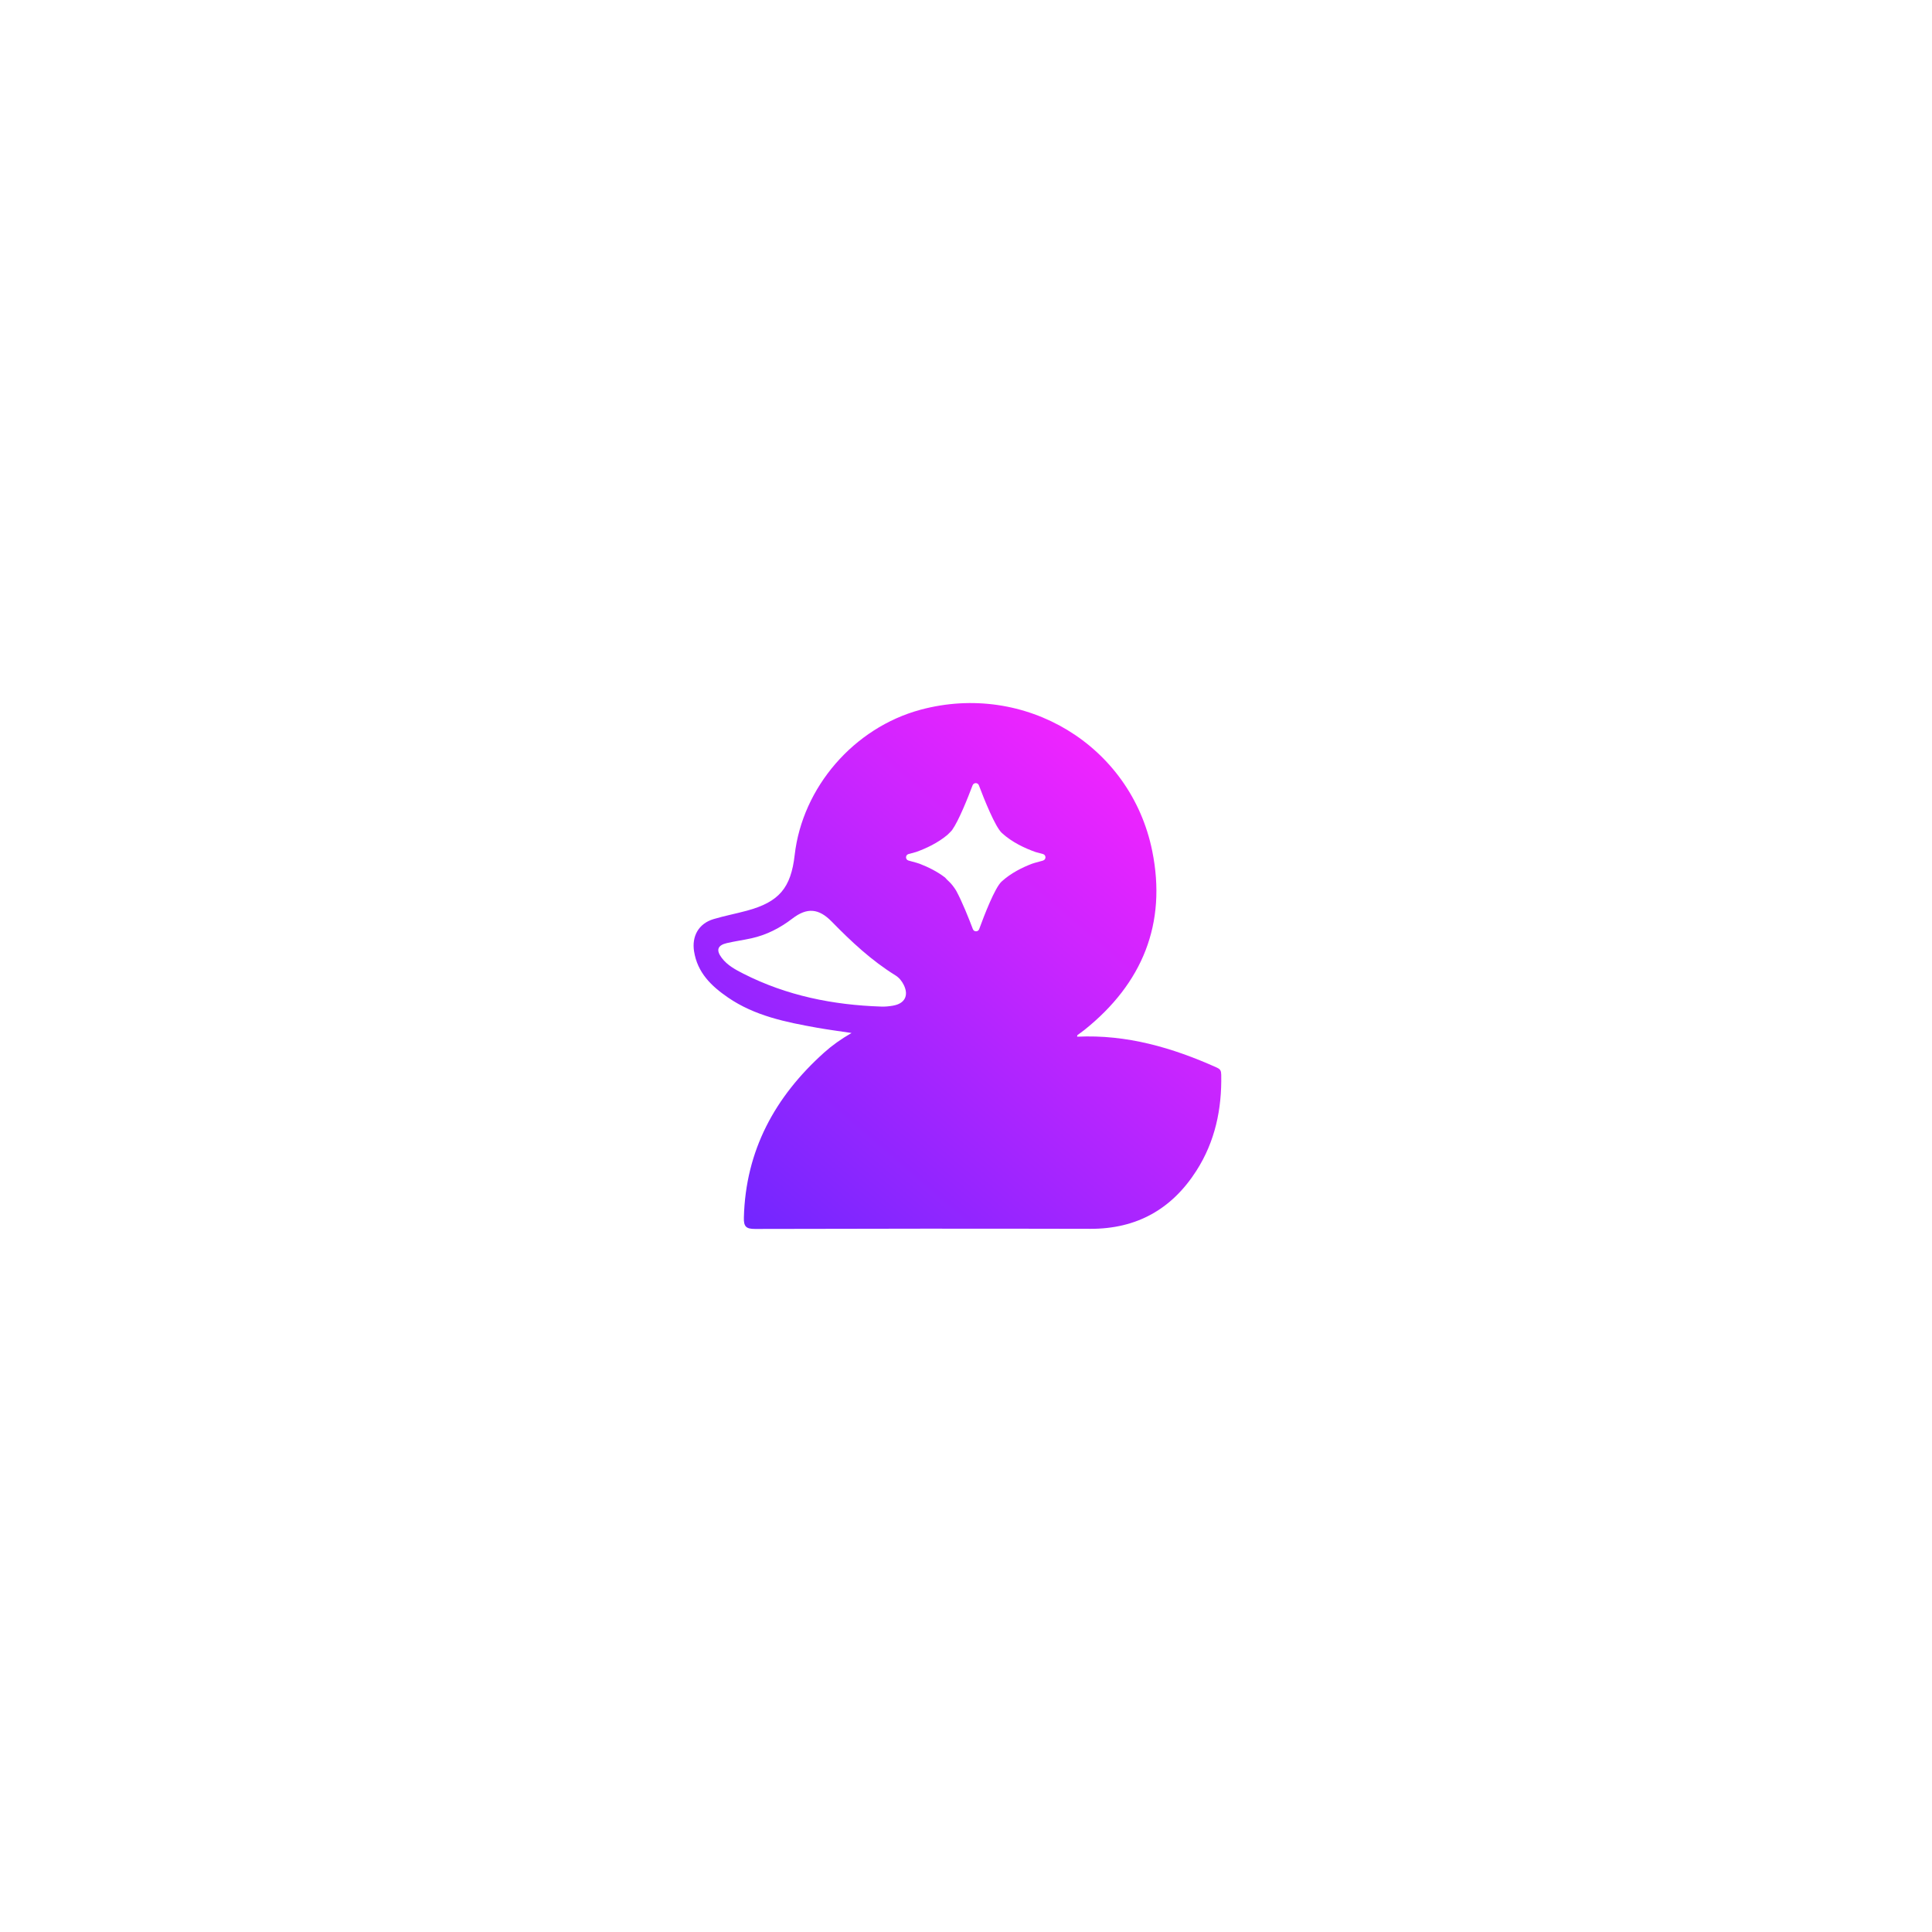
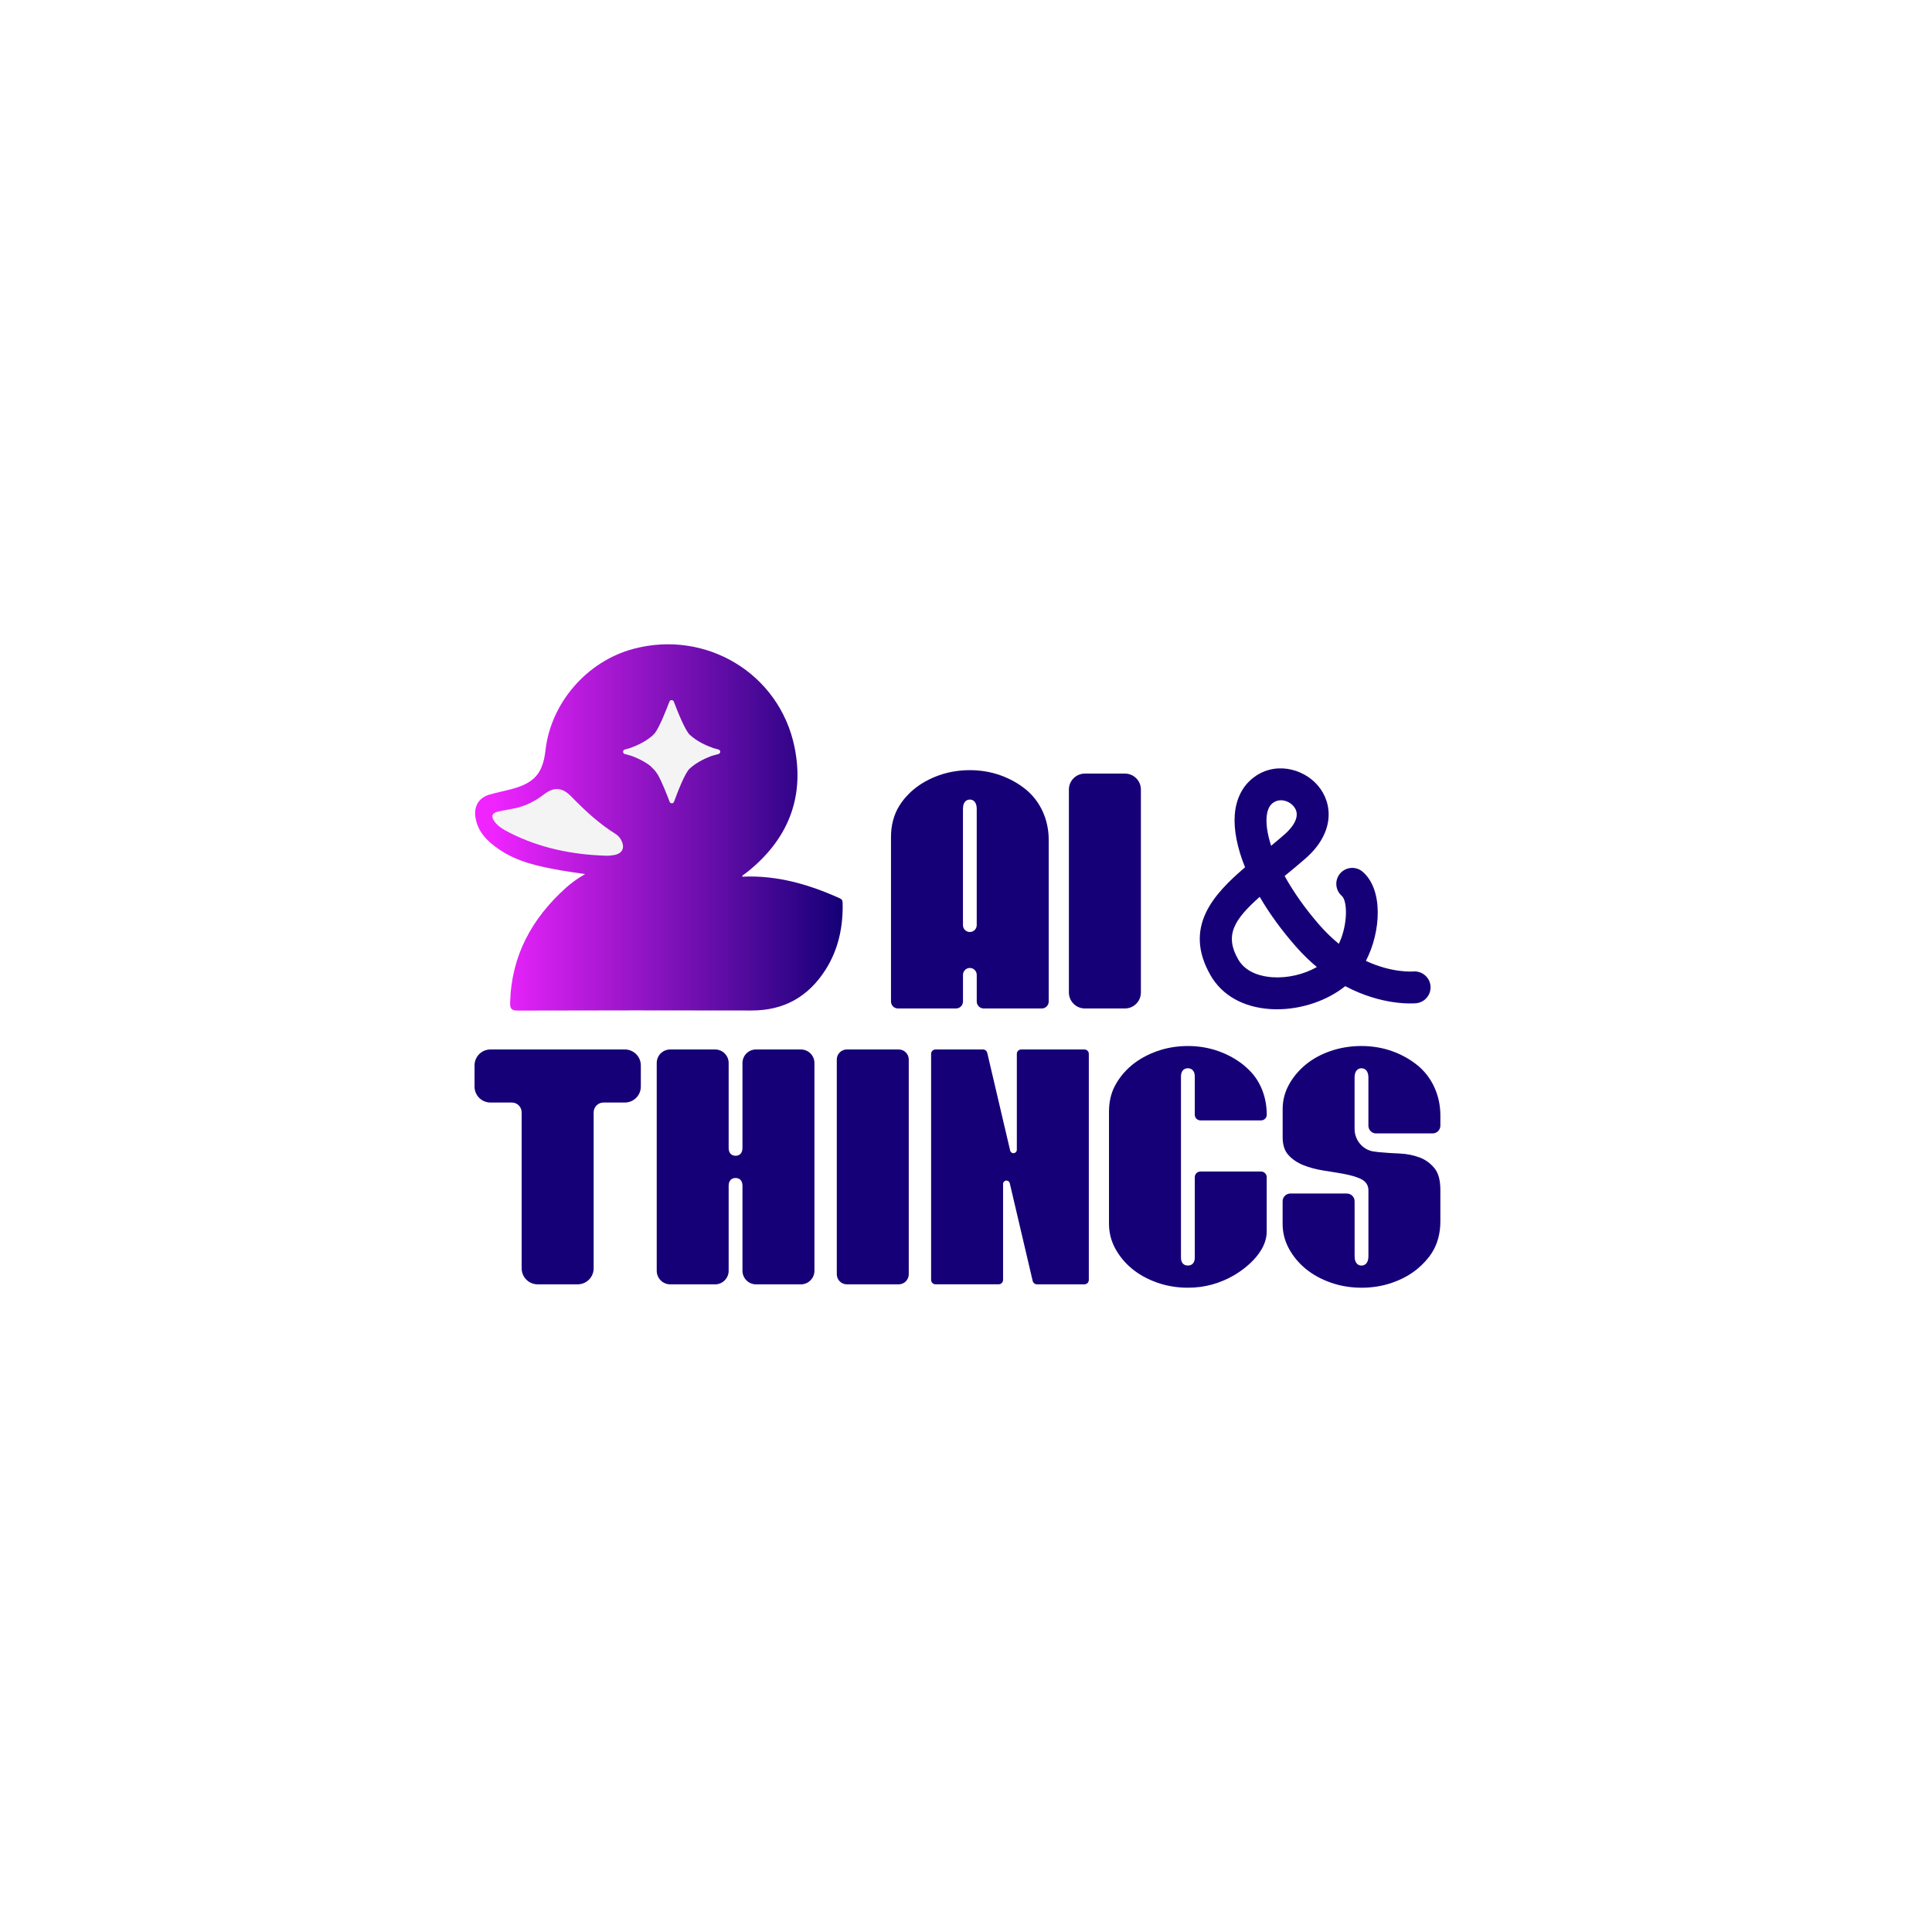
<svg xmlns="http://www.w3.org/2000/svg" id="Layer_1" data-name="Layer 1" viewBox="0 0 1000 1000">
  <defs>
    <style>
      .cls-1 {
+         fill: #f4f4f4;
+       }
+ 
+       .cls-2 {
+         fill: #160078;
+       }
+ 
+       .cls-3 {
        fill: url(#linear-gradient);
      }
    </style>
-     <linearGradient id="linear-gradient" x1="400.48" y1="647.23" x2="600.72" y2="414.06" gradientUnits="userSpaceOnUse">
-       <stop offset="0" stop-color="#7226ff" />
+     <linearGradient id="linear-gradient" x1="434.56" y1="428.28" x2="254.67" y2="428.28" gradientUnits="userSpaceOnUse">
+       <stop offset="0" stop-color="#160078" />
      <stop offset="1" stop-color="#f024ff" />
    </linearGradient>
  </defs>
-   <path class="cls-1" d="M629.75,552.54c-22.91-10.27-46.54-17.17-72.24-15.95.12-.61.1-.78.18-.84,1.2-.9,2.45-1.74,3.63-2.68,29.98-23.97,42.71-55.02,35.06-92.67-11.14-54.83-65.97-87.63-120-73.02-34.39,9.3-61.05,40.11-65.06,75.2-1.95,17.05-8.08,24.26-24.65,28.77-5.74,1.56-11.62,2.67-17.32,4.37-7.74,2.31-11.33,8.83-10.11,16.66,1.73,11.08,8.96,18.02,17.54,23.91,13.89,9.54,29.99,12.78,46.17,15.67,5.65,1.01,11.34,1.74,17.81,2.71-5.6,3.24-10.1,6.46-14.21,10.15-25.42,22.83-40.64,50.61-41.52,85.44-.12,4.56,1.12,5.85,5.74,5.84,57.86-.16,115.72-.2,173.58-.06,23.95.06,42.11-10.1,54.89-30.05,9.68-15.1,13.21-31.87,12.87-49.65-.04-2.11-.41-2.92-2.37-3.79ZM462.32,520.51c-2.1.36-4.16.58-6.27.49-24.92-.82-48.9-5.64-71.28-17.02-4.12-2.1-8.29-4.33-11.18-8.15-3.06-4.04-2.22-6.55,2.65-7.69,4.21-.98,8.52-1.55,12.75-2.49,7.84-1.74,14.77-5.32,21.17-10.22,7.54-5.78,13.59-5.31,20.31,1.56,10.11,10.35,20.61,20.18,32.98,27.84,1.94,1.2,3.37,2.98,4.38,5.05,2.65,5.44.42,9.59-5.5,10.61ZM539.86,445.44l-4.18,1.15c-.44.16-.89.29-1.34.42,0,0-.01,0-.02,0-5.17,1.96-11.16,4.93-15.91,9.3-3.46,3.19-8.91,17.26-11.59,24.6-.55,1.52-2.69,1.52-3.26.01-2.03-5.38-5.6-14.36-8.72-20.04h0c-1.17-1.85-2.38-3.43-3.62-4.57-.81-.74-1.48-1.43-2.05-2.09-.01-.01-.02-.02-.04-.04-4.15-3.17-8.89-5.47-13.11-7.09-.44-.14-1.15-.38-1.6-.52l-4.18-1.15c-1.71-.47-1.7-2.89,0-3.36l3.78-1.03s.01,0,.02,0c5.13-1.8,11.34-4.67,16.4-8.95,0,0,.01,0,.02-.02.28-.3.58-.6.92-.91.48-.44.95-.95,1.42-1.51,0,0,0,0,0,0,3.46-4.85,8.16-16.68,10.61-23.16.57-1.5,2.69-1.52,3.25-.02,2.77,7.32,8.43,21.5,11.91,24.7,5.23,4.81,11.99,7.94,17.48,9.87,0,0,.01,0,.02,0l3.78,1.03c1.71.47,1.71,2.89,0,3.36Z" />
+   <g>
+     <path class="cls-3" d="M384.18,453.77c17.9-.85,34.36,3.95,50.32,11.11,1.36.61,1.62,1.17,1.65,2.64.24,12.38-2.22,24.07-8.96,34.58-8.91,13.9-21.56,20.97-38.24,20.93-40.3-.1-80.61-.07-120.91.04-3.22,0-4.08-.89-4-4.07.61-24.26,11.21-43.61,28.92-59.51,2.86-2.57,6-4.81,9.9-7.07-4.51-.68-8.47-1.19-12.41-1.89-11.27-2.01-22.48-4.27-32.16-10.91-5.97-4.1-11.01-8.94-12.21-16.65-.85-5.46,1.65-10,7.04-11.61,3.97-1.18,8.06-1.95,12.06-3.04,11.54-3.14,15.81-8.16,17.17-20.04,2.79-24.45,21.36-45.91,45.32-52.38,37.63-10.17,75.83,12.67,83.59,50.86,5.33,26.23-3.54,47.86-24.42,64.55-.82.65-1.69,1.24-2.53,1.87-.05.04-.04.16-.12.58Z" />
+     <g>
+       <path class="cls-1" d="M313.51,442.91c-17.36-.57-34.06-3.93-49.65-11.85-2.87-1.46-5.77-3.01-7.78-5.67-2.13-2.82-1.55-4.57,1.84-5.36,2.94-.68,5.94-1.08,8.88-1.73,5.46-1.22,10.29-3.7,14.74-7.12,5.25-4.02,9.47-3.7,14.14,1.09,7.04,7.21,14.36,14.06,22.97,19.39,1.35.84,2.35,2.08,3.05,3.52,1.85,3.79.29,6.68-3.83,7.39-1.46.25-2.9.4-4.37.34Z" />
+       <path class="cls-1" d="M369.25,387.22h-.02c-3.83-1.35-8.53-3.53-12.18-6.88-2.42-2.23-6.37-12.11-8.29-17.2-.4-1.05-1.87-1.04-2.27.01-1.7,4.51-4.98,12.75-7.39,16.13h0c-.33.4-.66.75-.99,1.06-.23.21-.44.42-.64.63,0,0,0,0-.01.01-3.53,2.98-7.85,4.98-11.42,6.24h-.01s-2.63.72-2.63.72c-1.19.32-1.19,2.01,0,2.34l2.91.8c.31.1.8.26,1.11.36,2.94,1.13,6.24,2.73,9.13,4.94,0,0,.02.02.03.03.4.45.87.93,1.43,1.45.86.79,1.71,1.89,2.52,3.17h0c2.18,3.97,4.66,10.23,6.07,13.97.4,1.05,1.88,1.05,2.27,0,1.87-5.12,5.66-14.92,8.08-17.14,3.3-3.04,7.48-5.11,11.08-6.48h.02c.32-.09.63-.19.93-.3l2.91-.8c1.19-.33,1.19-2.02,0-2.34l-2.63-.72Z" />
+     </g>
+   </g>
+   <path class="cls-2" d="M731.48,502.83c-.11,0-10.86.91-24.49-5.48,7.84-15.15,9.07-36.85-1.67-46.12-3.45-2.98-8.67-2.59-11.65.85-2.97,3.44-2.59,8.67.86,11.65,2.91,2.51,3.23,14.77-1.54,24.79-3.39-2.74-6.63-5.87-9.67-9.31-7.25-8.21-13.59-17.11-18.4-25.8,3.64-2.97,7.21-5.92,10.81-9.07,15.3-13.38,14.22-28.62,6.36-37.79-7.68-8.97-22.92-12.81-34.15-3.38-5.19,4.36-8.24,10.79-8.83,18.6-.58,7.73,1.26,17.1,5.33,27.14-16.35,13.97-32.16,30.99-17.86,55.91,5.91,10.31,16.84,16.51,30.78,17.46,1.19.08,2.39.12,3.59.12h.06c12.8,0,25.92-4.46,35.29-11.97,19.06,10.12,34.93,9,36.71,8.84,4.49-.43,7.82-4.45,7.42-8.96-.4-4.48-4.41-7.85-8.94-7.49ZM664.86,431.91c-2.3,2.01-4.62,3.96-6.92,5.86-1.84-5.63-2.66-10.71-2.35-14.77.25-3.32,1.25-5.74,2.97-7.18,1.26-1.05,2.79-1.61,4.44-1.61,2.41,0,4.93,1.18,6.55,3.09,4.65,5.43-1.73,12.03-4.69,14.62ZM681.61,500.54c-6.78,3.86-15.29,5.82-23.13,5.27-4.78-.33-13.43-1.96-17.58-9.2-7.17-12.49-2.21-20.56,11.12-32.4,5.14,8.81,11.5,17.52,18.92,25.93,3.36,3.8,6.94,7.29,10.67,10.4Z" />
+   <path class="cls-2" d="M531.05,408.69c-3.88-3.18-8.28-5.61-13.21-7.39-9.89-3.56-21.78-3.56-31.83,0-4.99,1.78-9.35,4.21-12.99,7.22-3.07,2.53-5.63,5.47-7.63,8.71-2.75,4.47-4.21,9.95-4.21,15.88v85.26c0,1.99,1.62,3.61,3.59,3.61h30.06c2,0,3.61-1.62,3.61-3.61v-13.77c0-1.97,1.59-3.59,3.56-3.59s3.56,1.62,3.56,3.59v13.77c0,1.99,1.62,3.61,3.61,3.61h30.06c1.97,0,3.58-1.62,3.58-3.61v-83.75c0-10.32-4.29-19.76-11.75-25.93ZM505.55,478.85c0,1.97-1.59,3.56-3.56,3.56s-3.56-1.59-3.56-3.56v-60.08c0-4.42,2.48-4.91,3.56-4.91s3.56.49,3.56,4.91v60.08Z" />
+   <path class="cls-2" d="M582.27,400.41h-20.76c-4.53,0-8.25,3.69-8.25,8.25v105.07c0,4.53,3.72,8.25,8.25,8.25h20.76c4.56,0,8.25-3.72,8.25-8.25v-105.07c0-4.56-3.69-8.25-8.25-8.25Z" />
+   <path class="cls-2" d="M323.42,543.2h-69.55c-4.56,0-8.25,3.69-8.25,8.25v10.97c0,4.56,3.69,8.25,8.25,8.25h11.05c2.83,0,5.09,2.29,5.09,5.09v80.73c0,4.56,3.72,8.28,8.28,8.28h20.7c4.58,0,8.28-3.72,8.28-8.28v-80.73c0-2.8,2.29-5.09,5.09-5.09h11.05c4.56,0,8.28-3.69,8.28-8.25v-10.97c0-4.56-3.72-8.25-8.28-8.25Z" />
+   <path class="cls-2" d="M414.52,543.2h-23.21c-3.85,0-7.01,3.13-7.01,7.01v43.99c0,2.53-1.35,4.02-3.56,4.02s-3.59-1.48-3.59-4.02v-43.99c0-3.88-3.15-7.01-7.01-7.01h-23.21c-3.88,0-7.01,3.13-7.01,7.01v107.53c0,3.88,3.13,7.04,7.01,7.04h23.21c3.86,0,7.01-3.15,7.01-7.04v-43.99c0-2.51,1.35-4.02,3.59-4.02s3.56,1.51,3.56,4.02v43.99c0,3.88,3.15,7.04,7.01,7.04h23.21c3.88,0,7.03-3.15,7.03-7.04v-107.53c0-3.88-3.15-7.01-7.03-7.01Z" />
+   <path class="cls-2" d="M465.17,543.2h-26.85c-2.86,0-5.2,2.32-5.2,5.2v111.14c0,2.88,2.35,5.23,5.2,5.23h26.85c2.86,0,5.2-2.35,5.2-5.23v-111.14c0-2.88-2.35-5.2-5.2-5.2Z" />
+   <path class="cls-2" d="M561.27,543.2h-32.67c-1.27,0-2.29,1.02-2.29,2.26v49.68c0,.89-.65,1.62-1.54,1.73-.89.13-1.7-.46-1.91-1.32l-11.86-50.6c-.24-1.02-1.16-1.75-2.21-1.75h-24.56c-1.27,0-2.29,1.02-2.29,2.26v117.01c0,1.27,1.02,2.29,2.29,2.29h32.67c1.27,0,2.29-1.02,2.29-2.29v-49.65c0-.92.65-1.64,1.54-1.75h.22c.81,0,1.51.54,1.7,1.35l11.86,50.57c.24,1.05,1.16,1.78,2.24,1.78h24.53c1.27,0,2.29-1.02,2.29-2.29v-117.01c0-1.24-1.02-2.26-2.29-2.26Z" />
+   <path class="cls-2" d="M652.76,606.38h-31.43c-1.62,0-2.91,1.32-2.91,2.91v41.73c0,2.51-1.35,4.02-3.59,4.02s-3.56-1.51-3.56-4.02v-93.72c0-3.96,2.51-4.37,3.56-4.37s3.59.4,3.59,4.37v19.7c0,1.59,1.29,2.91,2.91,2.91h31.43c1.59,0,2.91-1.32,2.91-2.91,0-8.65-2.91-16.44-8.14-22.13-1.16-1.24-2.45-2.45-3.8-3.56-3.72-3.02-8.11-5.45-13.02-7.22-4.96-1.78-10.27-2.67-15.88-2.67s-10.94.89-15.96,2.67c-4.99,1.78-9.38,4.21-13.02,7.22-3.75,3.1-6.71,6.79-8.87,10.92-1.97,3.77-2.97,8.25-2.97,13.29v57.93c0,4.47,1.08,8.76,3.18,12.67,2.13,3.96,5.04,7.52,8.65,10.51,3.64,3.02,8.01,5.44,13.02,7.22,5.01,1.78,10.38,2.67,15.96,2.67,4.45,0,8.73-.57,12.72-1.7,4.04-1.16,7.74-2.72,11.02-4.66.22-.13,17.09-9.3,17.09-22.78v-28.09c0-1.59-1.32-2.91-2.91-2.91Z" />
+   <path class="cls-2" d="M712.3,586.65h29.22c2.21,0,4.02-1.81,4.02-4.02v-5.26c0-10.3-4.29-19.76-11.75-25.9-3.91-3.18-8.3-5.61-13.21-7.39-9.92-3.56-21.86-3.53-31.86-.08-4.99,1.7-9.35,4.1-12.99,7.12-3.61,3.02-6.55,6.52-8.65,10.43-2.1,3.88-3.18,8.06-3.18,12.43v14.72c0,3.91,1,6.98,2.99,9.14,2.05,2.26,4.66,4.02,7.71,5.23,3.15,1.27,6.63,2.21,10.35,2.78,3.85.59,7.41,1.19,10.7,1.78,3.34.62,6.23,1.46,8.52,2.48,3.4,1.56,4.12,4.1,4.12,5.93v34.1c0,4.42-2.51,4.91-3.59,4.91s-3.56-.49-3.56-4.91v-28.38c0-2.21-1.81-3.99-4.02-3.99h-29.22c-2.21,0-4.02,1.78-4.02,3.99v11.7c0,4.47,1.08,8.76,3.18,12.67,2.13,3.96,5.04,7.52,8.65,10.51,3.64,3.02,8.01,5.44,13.02,7.22,10.03,3.56,21.97,3.53,31.83.08,4.93-1.7,9.33-4.1,13.02-7.12,3.07-2.53,5.66-5.39,7.66-8.54,2.8-4.42,4.29-9.97,4.29-16.01v-16.39c0-4.99-1.02-8.76-3.05-11.21-2.05-2.53-4.61-4.39-7.63-5.55-3.13-1.19-6.55-1.86-10.24-2.05-3.88-.16-7.49-.4-10.7-.7-1.08-.11-2.08-.22-3.05-.38-5.55-.89-9.73-5.88-9.73-11.62v-26.55c0-4.42,2.51-4.88,3.56-4.88s3.59.46,3.59,4.88v24.83c0,2.21,1.78,4.02,4.02,4.02Z" />
</svg>
